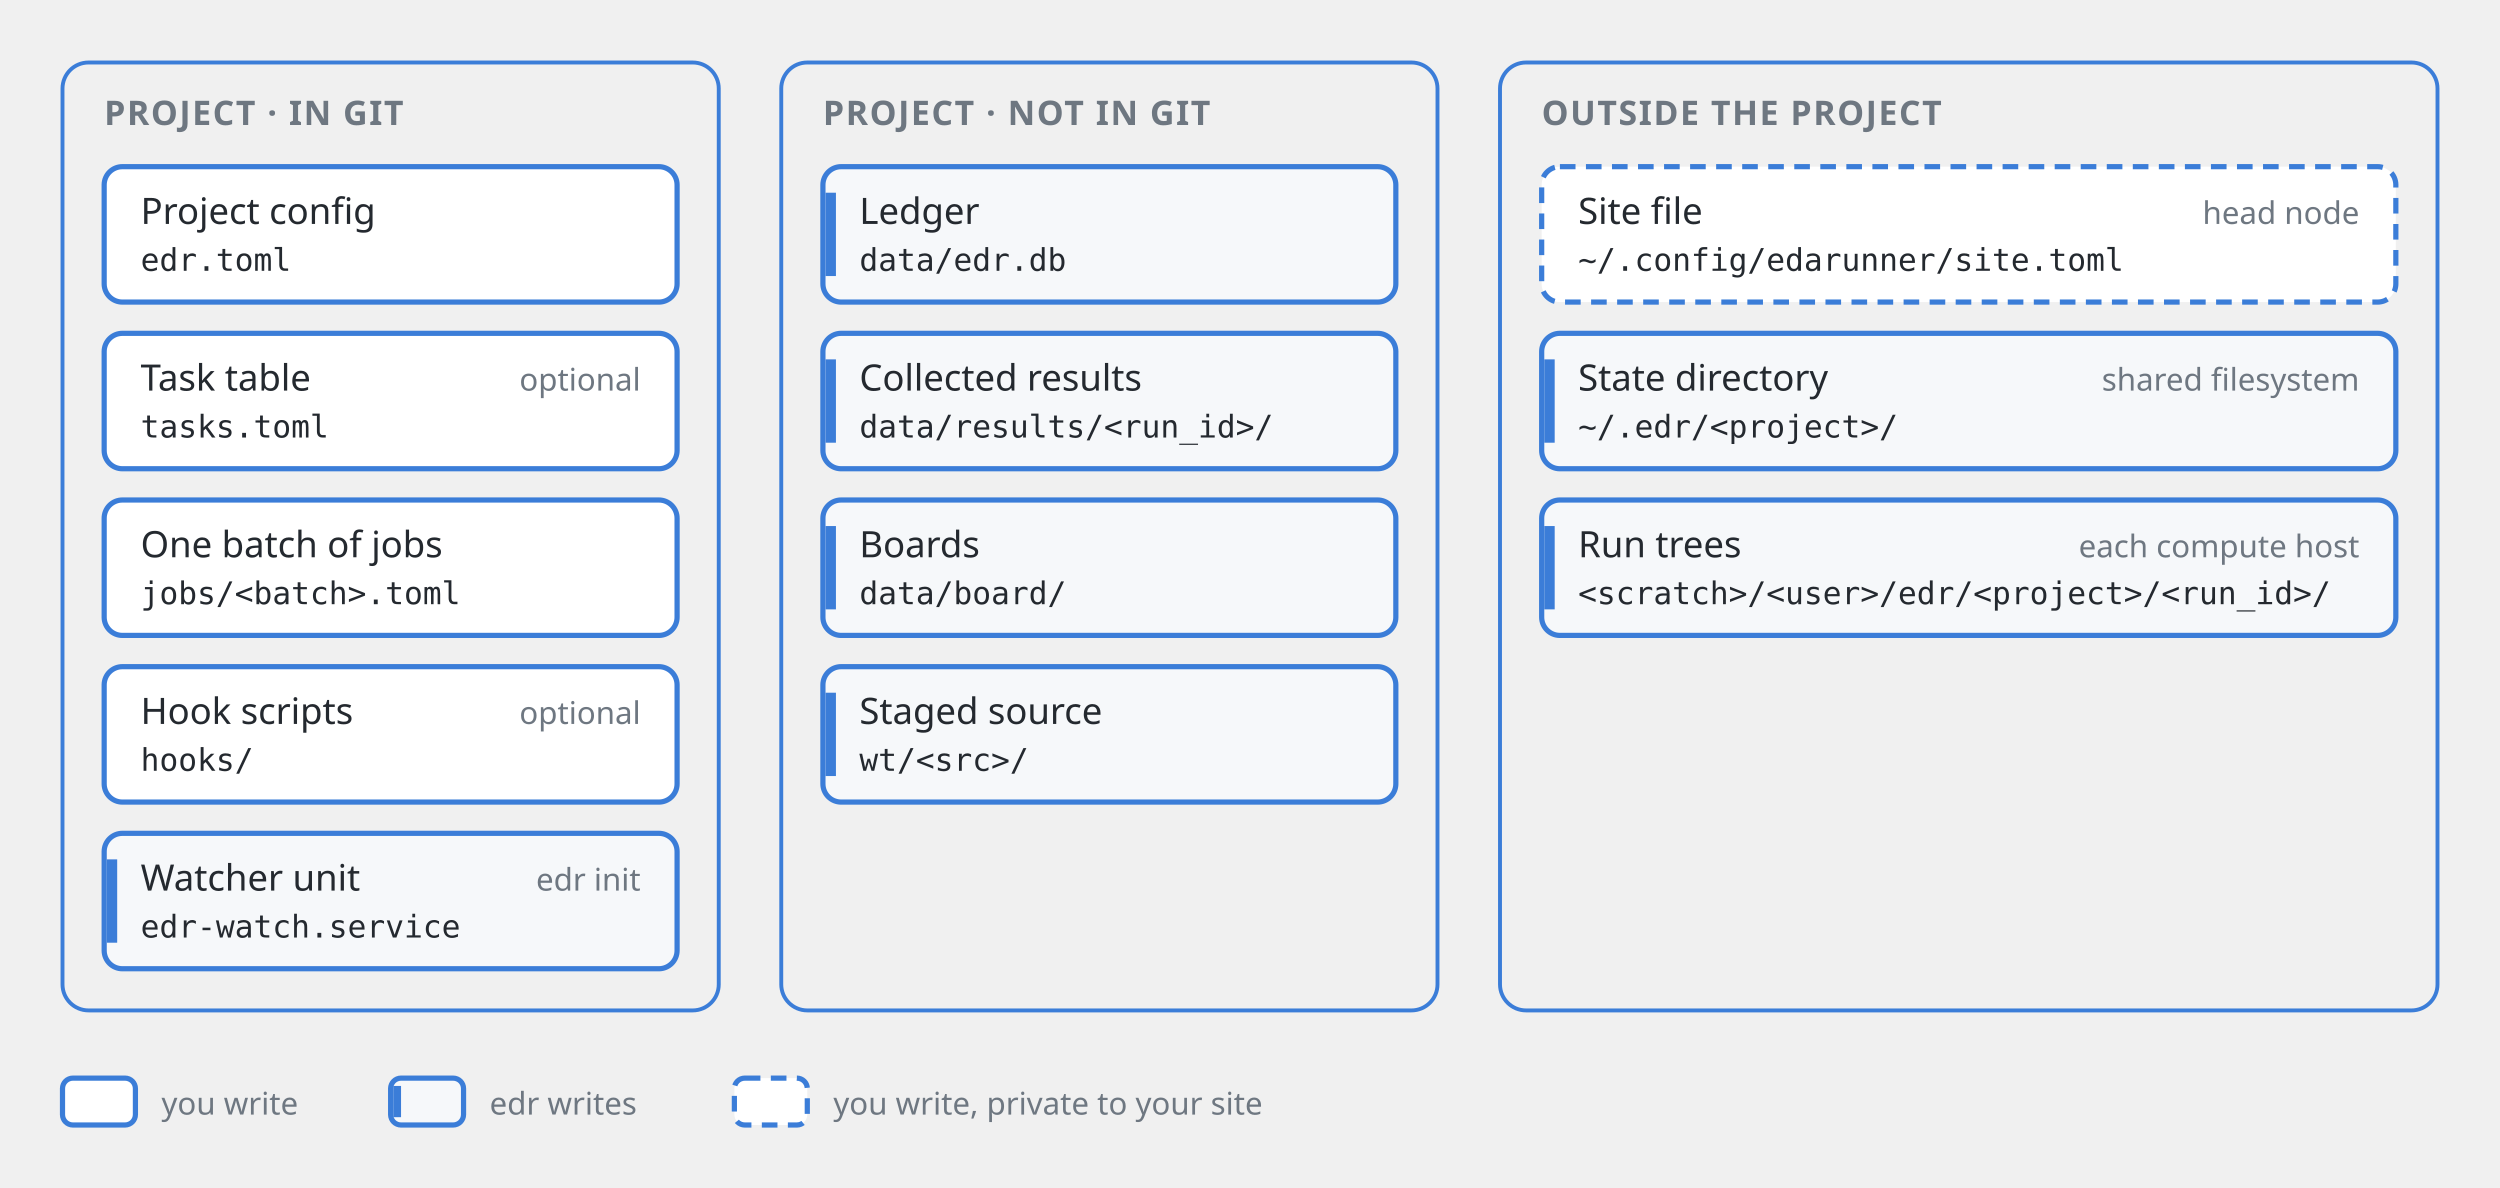
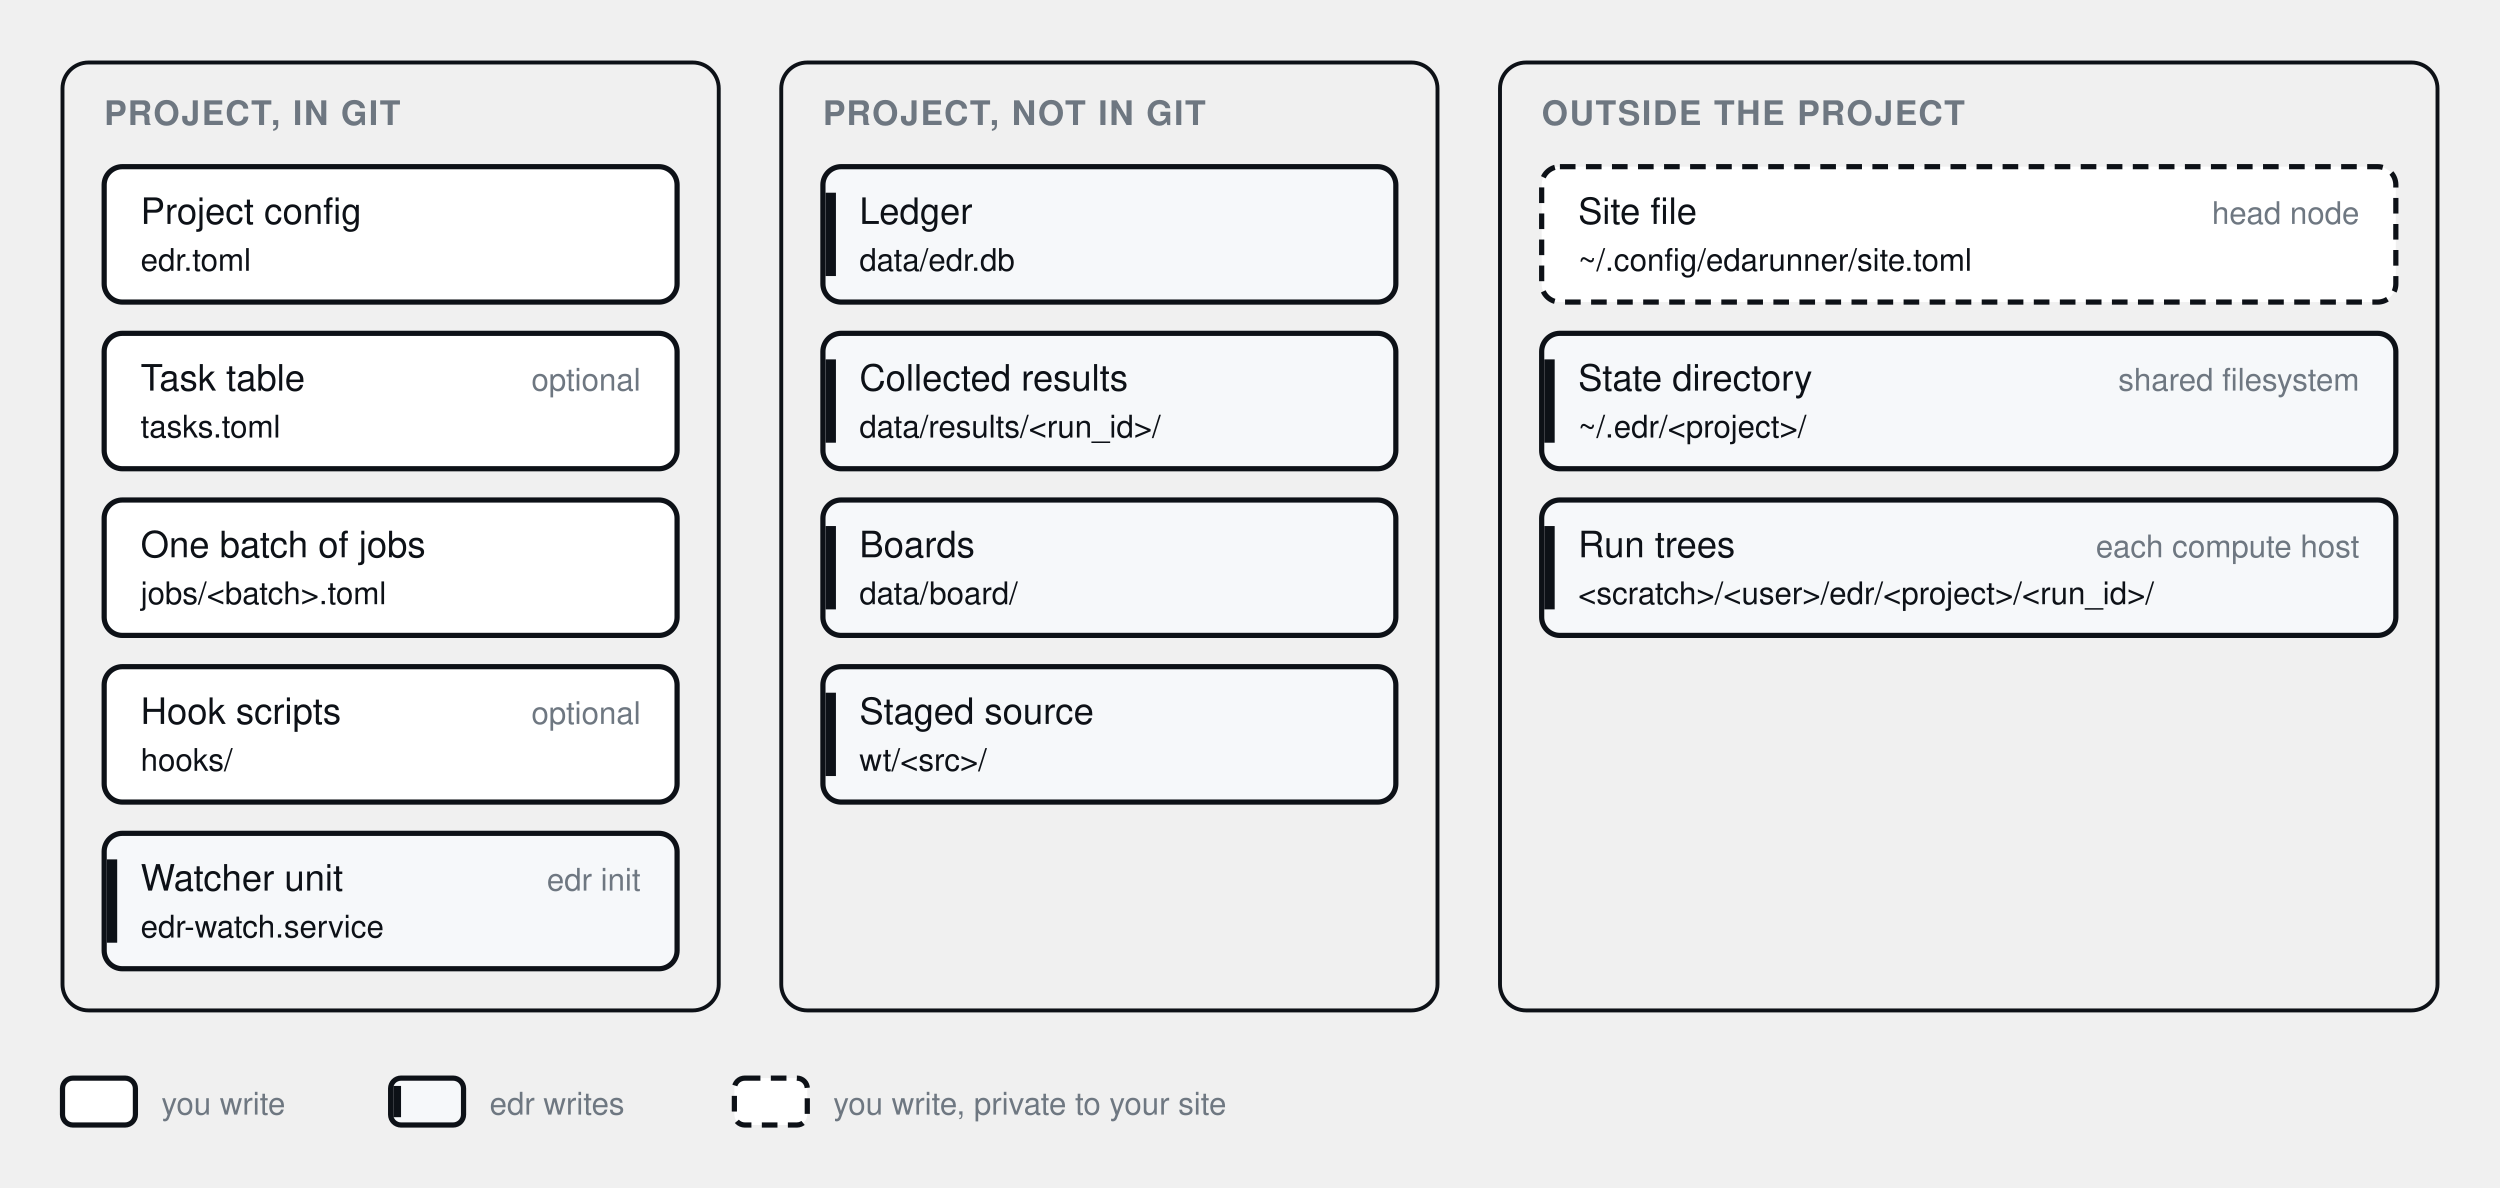
<svg xmlns="http://www.w3.org/2000/svg" width="960" height="456" viewBox="0 0 960 456" role="img" aria-label="The files of an edarunner project: what you write, what edr writes, and where they live">
  <style>
-   .box { fill: #ffffff; stroke: #3b7dd8; stroke-width: 2; }
-   .gen { fill: #f6f8fa; stroke: #3b7dd8; stroke-width: 2; }
-   .priv { fill: #ffffff; stroke: #3b7dd8; stroke-width: 2; stroke-dasharray: 6 4; }
-   .frame { fill: none; stroke: #3b7dd8; stroke-width: 1.5; }
-   .frame-fill { fill: #f6f8fa; stroke: #3b7dd8; stroke-width: 1.5; }
-   .mark { fill: #3b7dd8; }
-   .run { fill: #f28c38; }
-   .t { font-family: sans-serif; font-size: 14px; fill: #24292f; }
-   .s { font-family: sans-serif; font-size: 12px; fill: #6e7781; }
-   .h { font-family: sans-serif; font-size: 13px; font-weight: 700; fill: #6e7781; letter-spacing: 0.6px; }
-   .m { font-family: ui-monospace, SFMono-Regular, Menlo, monospace; font-size: 12px; fill: #24292f; }
+   .box { fill: #ffffff; stroke: #0d1117; stroke-width: 2; }
+   .gen { fill: #f6f8fa; stroke: #0d1117; stroke-width: 2; }
+   .priv { fill: #ffffff; stroke: #0d1117; stroke-width: 2; stroke-dasharray: 6 4; }
+   .frame { fill: none; stroke: #0d1117; stroke-width: 1.5; }
+   .frame-fill { fill: #f6f8fa; stroke: #0d1117; stroke-width: 1.5; }
+   .mark { fill: #0d1117; }
+   .run { fill: #008000; }
+   .t { font-family: Helvetica, Arial, sans-serif; font-size: 14px; fill: #0d1117; }
+   .s { font-family: Helvetica, Arial, sans-serif; font-size: 12px; fill: #6e7781; }
+   .h { font-family: Helvetica, Arial, sans-serif; font-size: 13px; font-weight: 700; fill: #6e7781; letter-spacing: 0.6px; }
+   .m { font-family: Helvetica, Arial, sans-serif; font-size: 12px; fill: #0d1117; }
  .a { fill: none; stroke: #6e7781; stroke-width: 1.5; marker-end: url(#arrow); }
-   .al { font-family: sans-serif; font-size: 11px; fill: #6e7781; }
+   .al { font-family: Helvetica, Arial, sans-serif; font-size: 11px; fill: #6e7781; }
  @media (prefers-color-scheme: dark) {
    .box, .priv { fill: #0d1117; }
    .gen, .frame-fill { fill: #161b22; }
-     .t, .m { fill: #c9d1d9; }
+     .t, .m { fill: #e6edf3; }
+     .box, .gen, .priv, .frame, .frame-fill { stroke: #e6edf3; }
+     .mark { fill: #e6edf3; }
  }
</style>
  <defs>
    <marker id="arrow" viewBox="0 0 10 10" refX="9" refY="5" markerWidth="8" markerHeight="8" orient="auto-start-reverse">
      <path d="M0 0L10 5L0 10z" fill="#6e7781" />
    </marker>
  </defs>
  <rect class="frame" x="24" y="24" width="252" height="364" rx="10" />
-   <text class="h" x="40" y="48">PROJECT · IN GIT</text>
+   <text class="h" x="40" y="48">PROJECT, IN GIT</text>
  <rect class="box" x="40" y="64" width="220" height="52" rx="7" />
  <text class="t" x="54" y="86">Project config</text>
  <text class="m" x="54" y="104">edr.toml</text>
  <rect class="box" x="40" y="128" width="220" height="52" rx="7" />
  <text class="t" x="54" y="150">Task table</text>
  <text class="s" x="246" y="150" text-anchor="end">optional</text>
  <text class="m" x="54" y="168">tasks.toml</text>
  <rect class="box" x="40" y="192" width="220" height="52" rx="7" />
  <text class="t" x="54" y="214">One batch of jobs</text>
  <text class="m" x="54" y="232">jobs/&lt;batch&gt;.toml</text>
  <rect class="box" x="40" y="256" width="220" height="52" rx="7" />
  <text class="t" x="54" y="278">Hook scripts</text>
  <text class="s" x="246" y="278" text-anchor="end">optional</text>
  <text class="m" x="54" y="296">hooks/</text>
  <rect class="gen" x="40" y="320" width="220" height="52" rx="7" />
  <rect class="mark" x="41" y="330" width="4" height="32" />
  <text class="t" x="54" y="342">Watcher unit</text>
  <text class="s" x="246" y="342" text-anchor="end">edr init</text>
  <text class="m" x="54" y="360">edr-watch.service</text>
  <rect class="frame" x="300" y="24" width="252" height="364" rx="10" />
-   <text class="h" x="316" y="48">PROJECT · NOT IN GIT</text>
+   <text class="h" x="316" y="48">PROJECT, NOT IN GIT</text>
  <rect class="gen" x="316" y="64" width="220" height="52" rx="7" />
  <rect class="mark" x="317" y="74" width="4" height="32" />
  <text class="t" x="330" y="86">Ledger</text>
  <text class="m" x="330" y="104">data/edr.db</text>
  <rect class="gen" x="316" y="128" width="220" height="52" rx="7" />
  <rect class="mark" x="317" y="138" width="4" height="32" />
  <text class="t" x="330" y="150">Collected results</text>
  <text class="m" x="330" y="168">data/results/&lt;run_id&gt;/</text>
  <rect class="gen" x="316" y="192" width="220" height="52" rx="7" />
  <rect class="mark" x="317" y="202" width="4" height="32" />
  <text class="t" x="330" y="214">Boards</text>
  <text class="m" x="330" y="232">data/board/</text>
  <rect class="gen" x="316" y="256" width="220" height="52" rx="7" />
  <rect class="mark" x="317" y="266" width="4" height="32" />
  <text class="t" x="330" y="278">Staged source</text>
  <text class="m" x="330" y="296">wt/&lt;src&gt;/</text>
  <rect class="frame" x="576" y="24" width="360" height="364" rx="10" />
  <text class="h" x="592" y="48">OUTSIDE THE PROJECT</text>
  <rect class="priv" x="592" y="64" width="328" height="52" rx="7" />
  <text class="t" x="606" y="86">Site file</text>
  <text class="s" x="906" y="86" text-anchor="end">head node</text>
  <text class="m" x="606" y="104">~/.config/edarunner/site.toml</text>
  <rect class="gen" x="592" y="128" width="328" height="52" rx="7" />
  <rect class="mark" x="593" y="138" width="4" height="32" />
  <text class="t" x="606" y="150">State directory</text>
  <text class="s" x="906" y="150" text-anchor="end">shared filesystem</text>
  <text class="m" x="606" y="168">~/.edr/&lt;project&gt;/</text>
  <rect class="gen" x="592" y="192" width="328" height="52" rx="7" />
  <rect class="mark" x="593" y="202" width="4" height="32" />
  <text class="t" x="606" y="214">Run trees</text>
  <text class="s" x="906" y="214" text-anchor="end">each compute host</text>
  <text class="m" x="606" y="232">&lt;scratch&gt;/&lt;user&gt;/edr/&lt;project&gt;/&lt;run_id&gt;/</text>
  <rect class="box" x="24" y="414" width="28" height="18" rx="4" />
  <text class="s" x="62" y="428">you write</text>
  <rect class="gen" x="150" y="414" width="28" height="18" rx="4" />
  <rect class="mark" x="151" y="417" width="3" height="12" />
  <text class="s" x="188" y="428">edr writes</text>
  <rect class="priv" x="282" y="414" width="28" height="18" rx="4" />
  <text class="s" x="320" y="428">you write, private to your site</text>
</svg>
